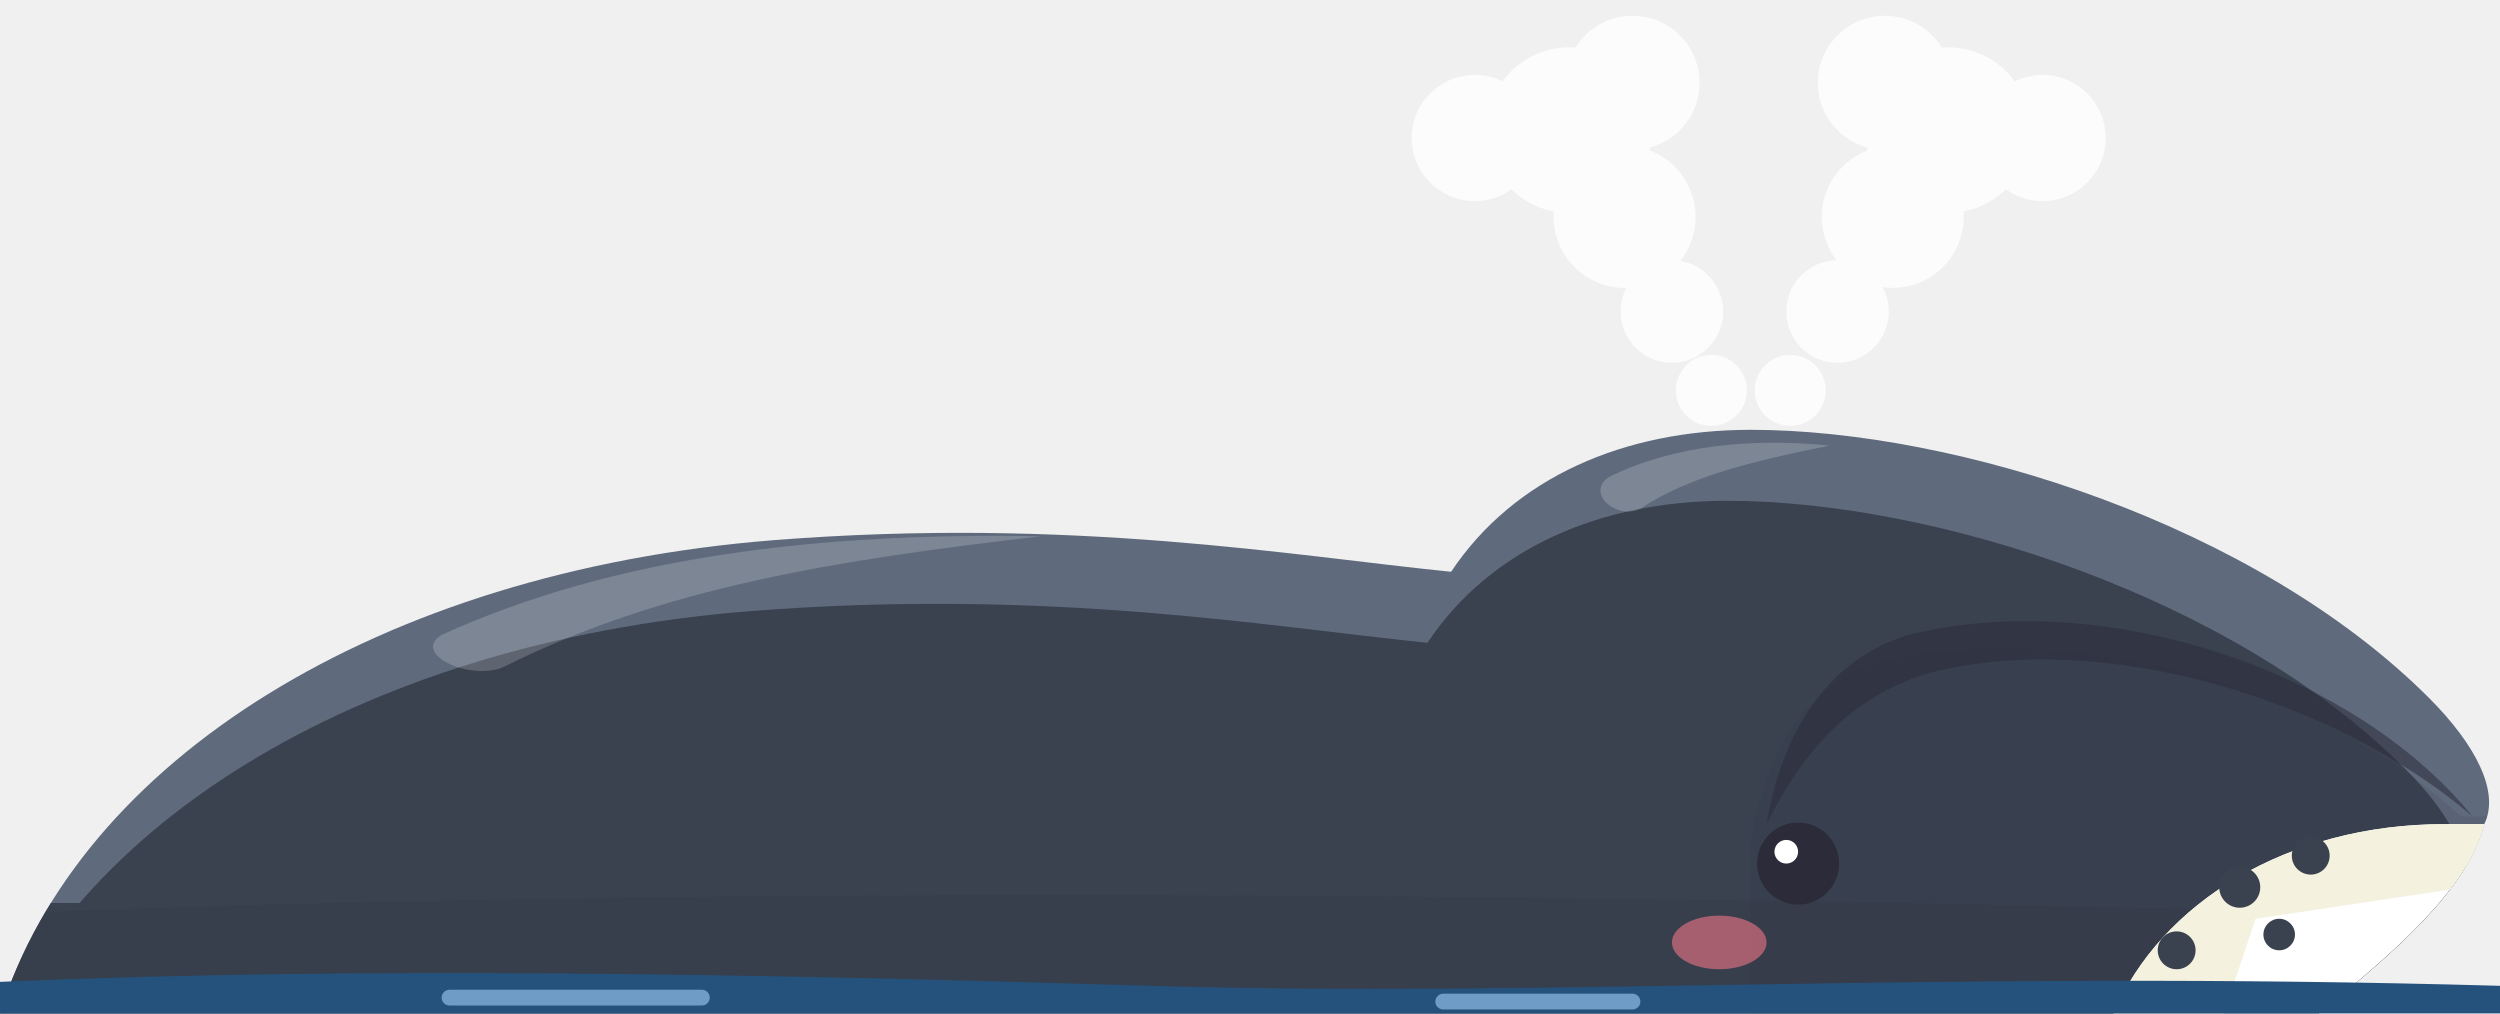
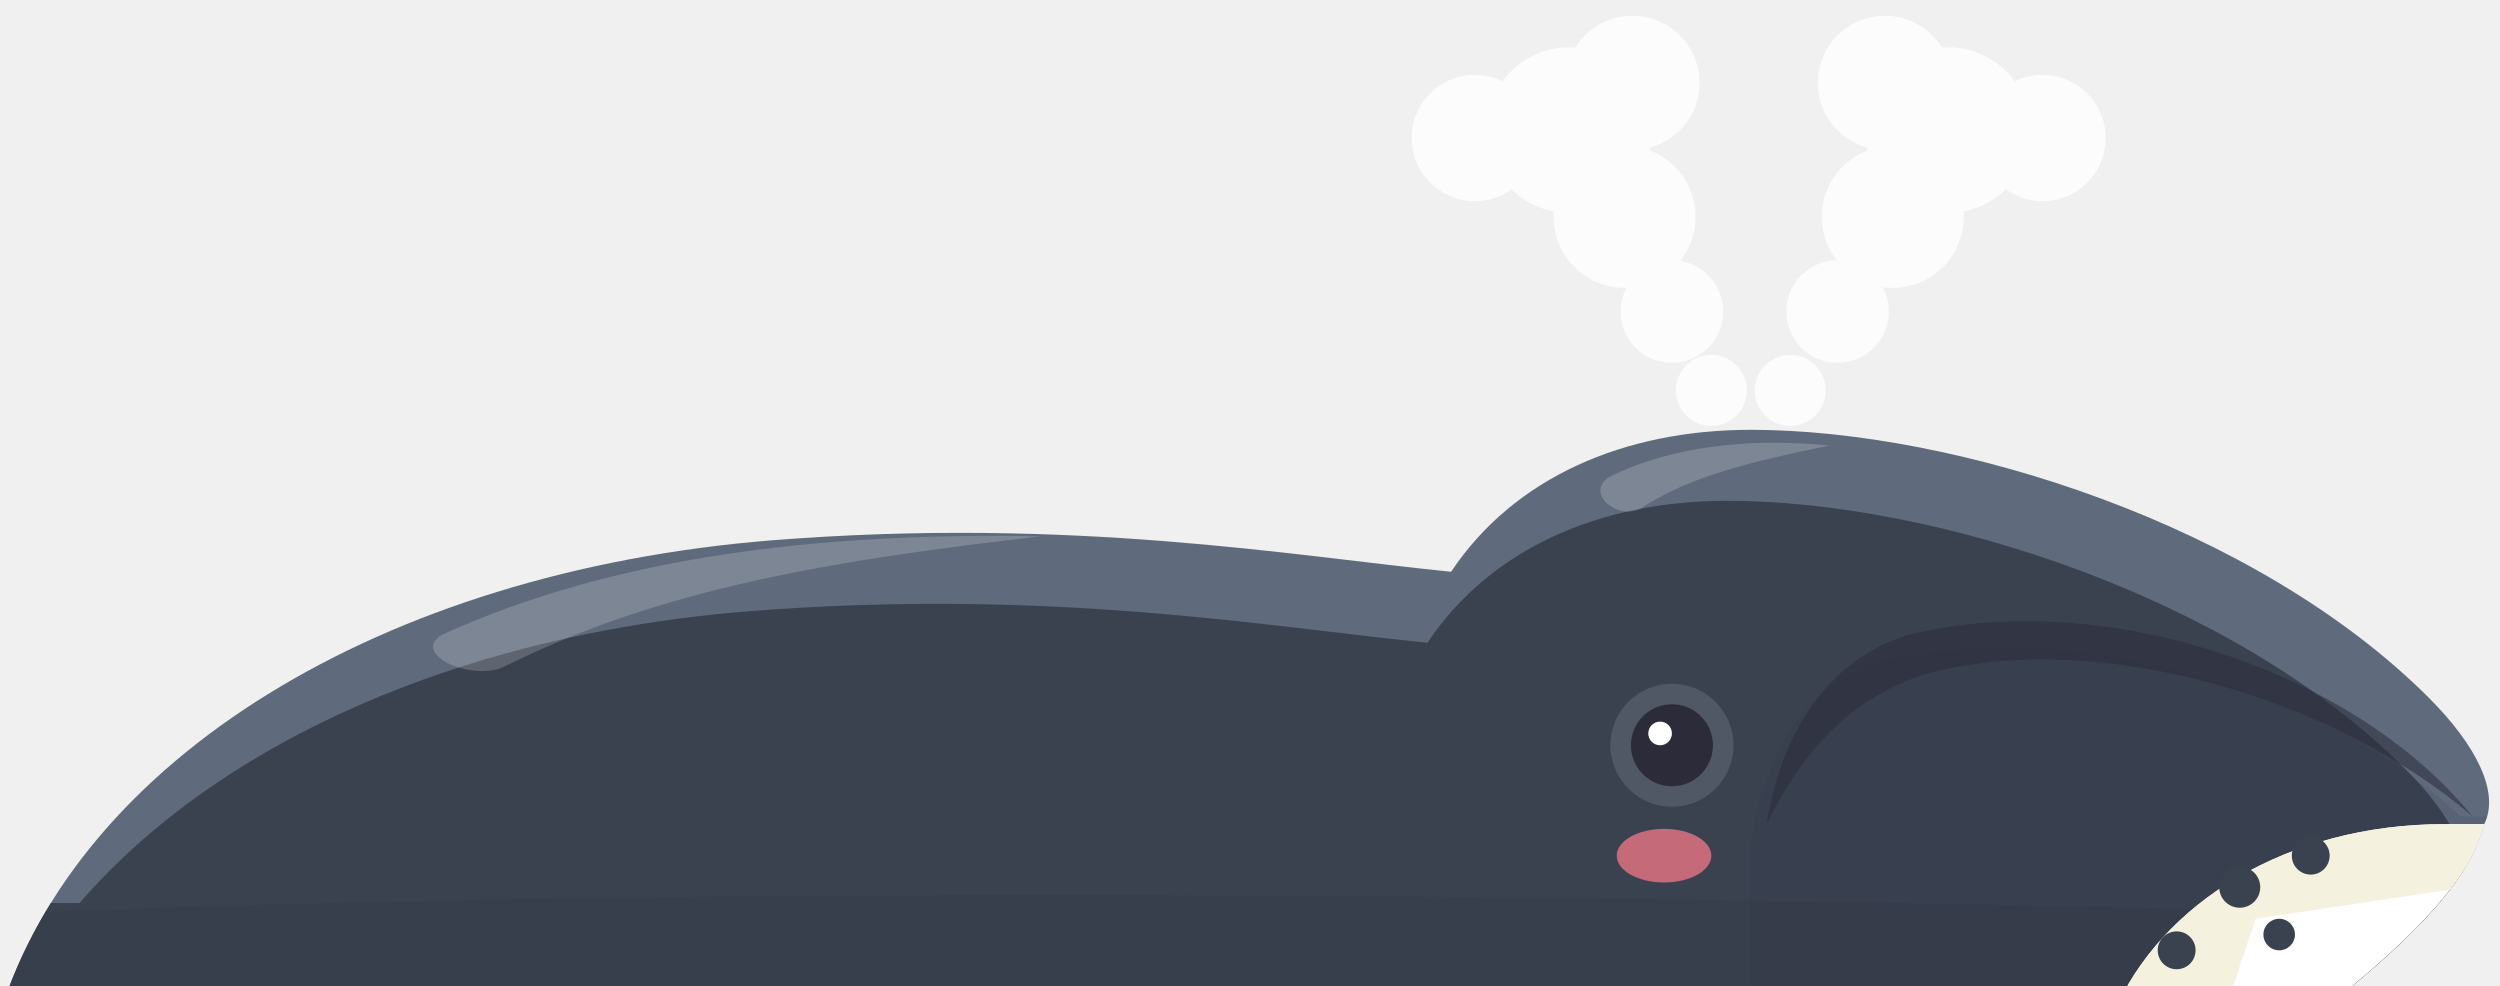
- <svg xmlns="http://www.w3.org/2000/svg" viewBox="14 -4.5 317 128.5">
+ <svg xmlns="http://www.w3.org/2000/svg" viewBox="14 -4.5 317 125">
  <clipPath id="bowhead-whale-body">
    <path d="M14 124 C 24 92, 62 68, 112 64 C 150 61, 178 66, 198 68 C 206 56, 220 50, 236 50 C 262 50, 300 62, 322 84 C 328 90, 331 96, 329 100 C 327 108, 318 116, 308 124 Z" />
  </clipPath>
  <path d="M14 124 C 24 92, 62 68, 112 64 C 150 61, 178 66, 198 68 C 206 56, 220 50, 236 50 C 262 50, 300 62, 322 84 C 328 90, 331 96, 329 100 C 327 108, 318 116, 308 124 Z" fill="#5f6b7d" />
  <g clip-path="url(#bowhead-whale-body)">
    <path d="M11 133 C 21 101, 59 77, 109 73 C 147 70, 175 75, 195 77 C 203 65, 217 59, 233 59 C 259 59, 297 71, 319 93 C 325 99, 328 105, 326 109 C 324 117, 315 125, 305 133 Z M0 130 L 0 110 L 60 110 L 60 130 Z" fill="#3a4250" />
    <path d="M0 112 C 80 108, 200 108, 340 112 L 340 130 L 0 130 Z" fill="#2b2b3a" opacity="0.2" />
    <path d="M326 99 C 310 84, 280 74, 254 79 C 244 81, 238 90, 236 102 L 236 130 L 340 130 L 340 99 Z" fill="#2b2b3a" opacity="0.12" />
    <path d="M282 124 C 288 110, 304 100, 324 100 L 340 100 L 340 130 Z" fill="#ffffff" />
    <path d="M282 124 C 288 110, 304 100, 324 100 L 340 100 L 340 106 L 300 112 L 296 124 Z" fill="#f4f1de" />
  </g>
  <circle cx="298" cy="108" r="2.6" fill="#3a4250" />
  <circle cx="307" cy="104" r="2.4" fill="#3a4250" />
  <circle cx="290" cy="116" r="2.4" fill="#3a4250" />
  <circle cx="303" cy="114" r="2" fill="#3a4250" />
  <path d="M327.5 99 C 312 80, 280 70, 256 76 C 246 79, 240 88, 238 100 C 243 90, 249 84, 258 81 C 280 75, 310 84, 327.5 99 Z" fill="#2b2b3a" opacity="0.55" />
  <path d="M70 76 C 92 66, 118 63, 146 63.5 C 120 66.5, 98 70, 78 80 C 74 82, 66 78.5, 70 76 Z" fill="#ffffff" opacity="0.18" />
  <path d="M218 56 C 226 52, 236 51, 246 52 C 236 54, 228 56, 222 60 C 219 61.5, 215 58, 218 56 Z" fill="#ffffff" opacity="0.18" />
-   <circle cx="242" cy="105" r="5.2" fill="#2b2b3a" />
-   <circle cx="240.5" cy="103.5" r="1.5" fill="#ffffff" />
-   <ellipse cx="232" cy="115" rx="6" ry="3.4" fill="#ff7a8a" opacity="0.55" />
+   <circle cx="226" cy="90" r="7.8" fill="#ffffff" opacity="0.12" />
+   <circle cx="226" cy="90" r="5.2" fill="#2b2b3a" />
+   <circle cx="224.5" cy="88.5" r="1.5" fill="#ffffff" />
+   <ellipse cx="225" cy="104" rx="6" ry="3.4" fill="#ff7a8a" opacity="0.7" />
  <g class="part-pulse">
    <g fill="#ffffff" opacity="0.8">
      <circle cx="231" cy="45" r="4.5" />
      <circle cx="226" cy="35" r="6.5" />
      <circle cx="220" cy="23" r="9" />
      <circle cx="213" cy="12" r="10.5" />
      <circle cx="201" cy="13" r="8" />
      <circle cx="221" cy="6" r="8.5" />
      <circle cx="241" cy="45" r="4.5" />
      <circle cx="247" cy="35" r="6.5" />
      <circle cx="254" cy="23" r="9" />
      <circle cx="261" cy="12" r="10.5" />
      <circle cx="273" cy="13" r="8" />
      <circle cx="253" cy="6" r="8.5" />
    </g>
  </g>
-   <path d="M14 120 C 60 118, 110 119, 160 120.5 C 210 122, 260 118.5, 331 120.5 L 331 124 L 14 124 Z" fill="#24527c" />
-   <rect x="70" y="121" width="34" height="2" rx="1" fill="#6f9cc6" />
-   <rect x="196" y="121.5" width="26" height="2" rx="1" fill="#6f9cc6" />
</svg>
